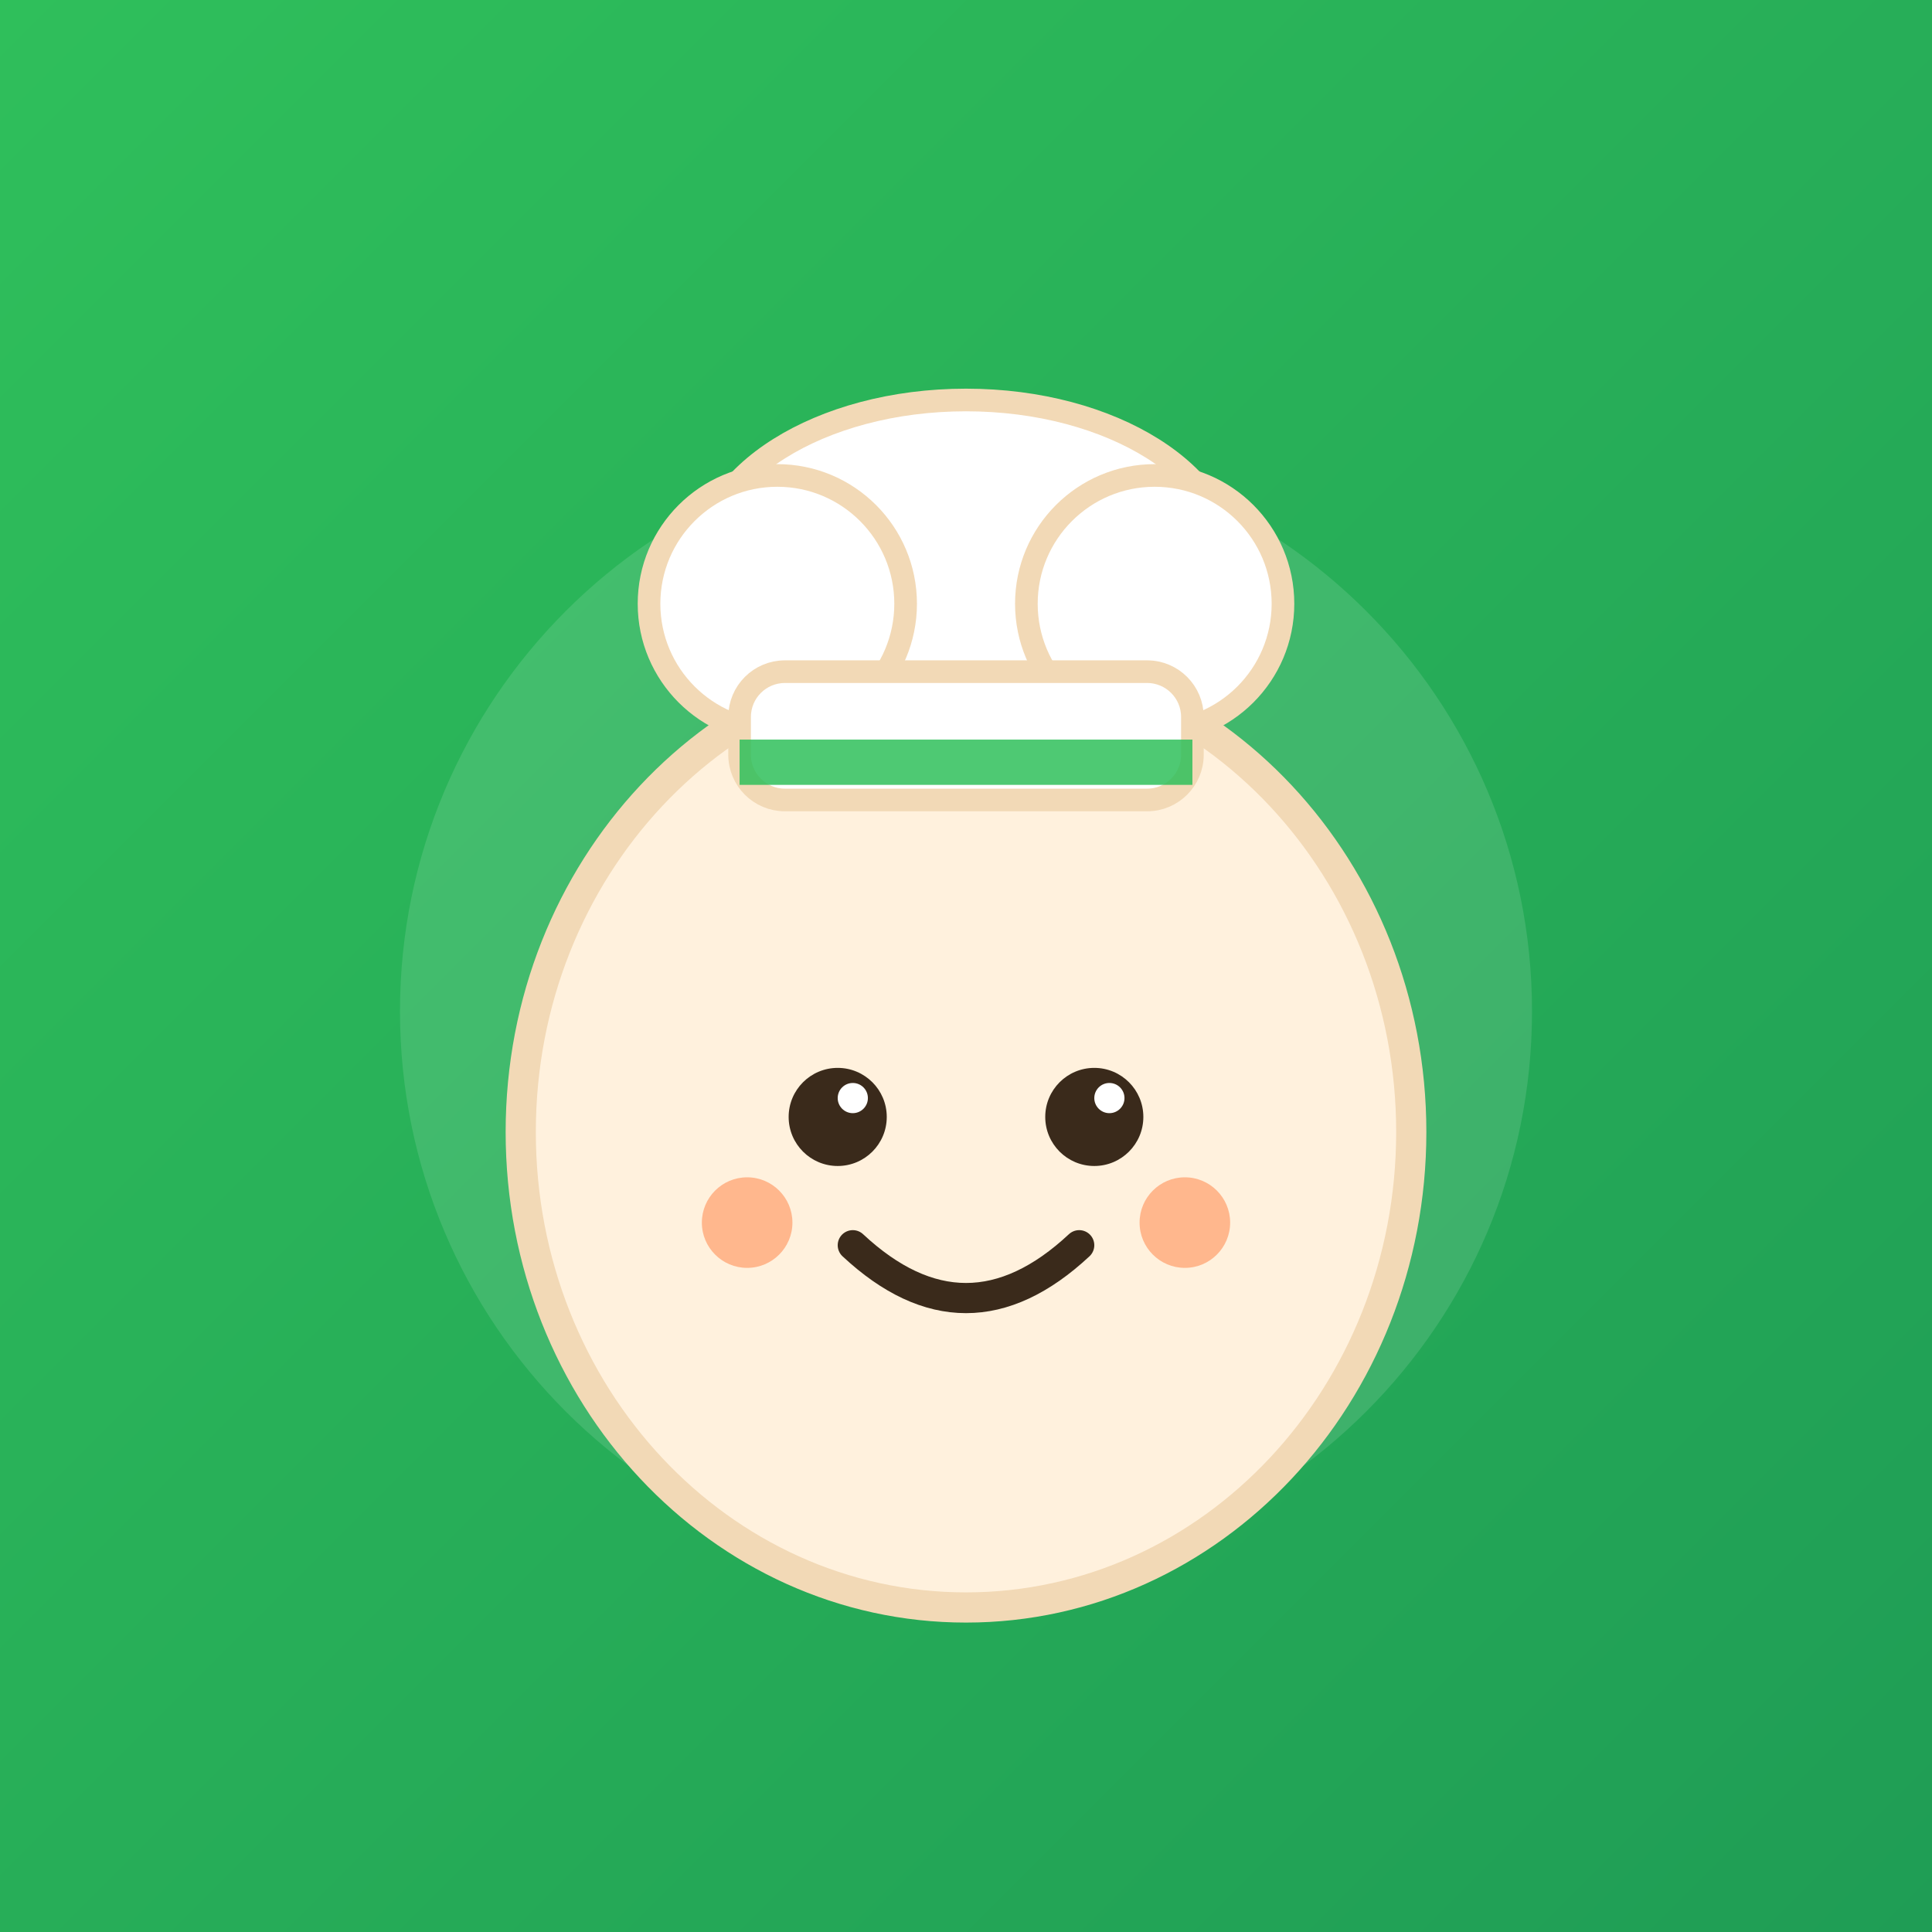
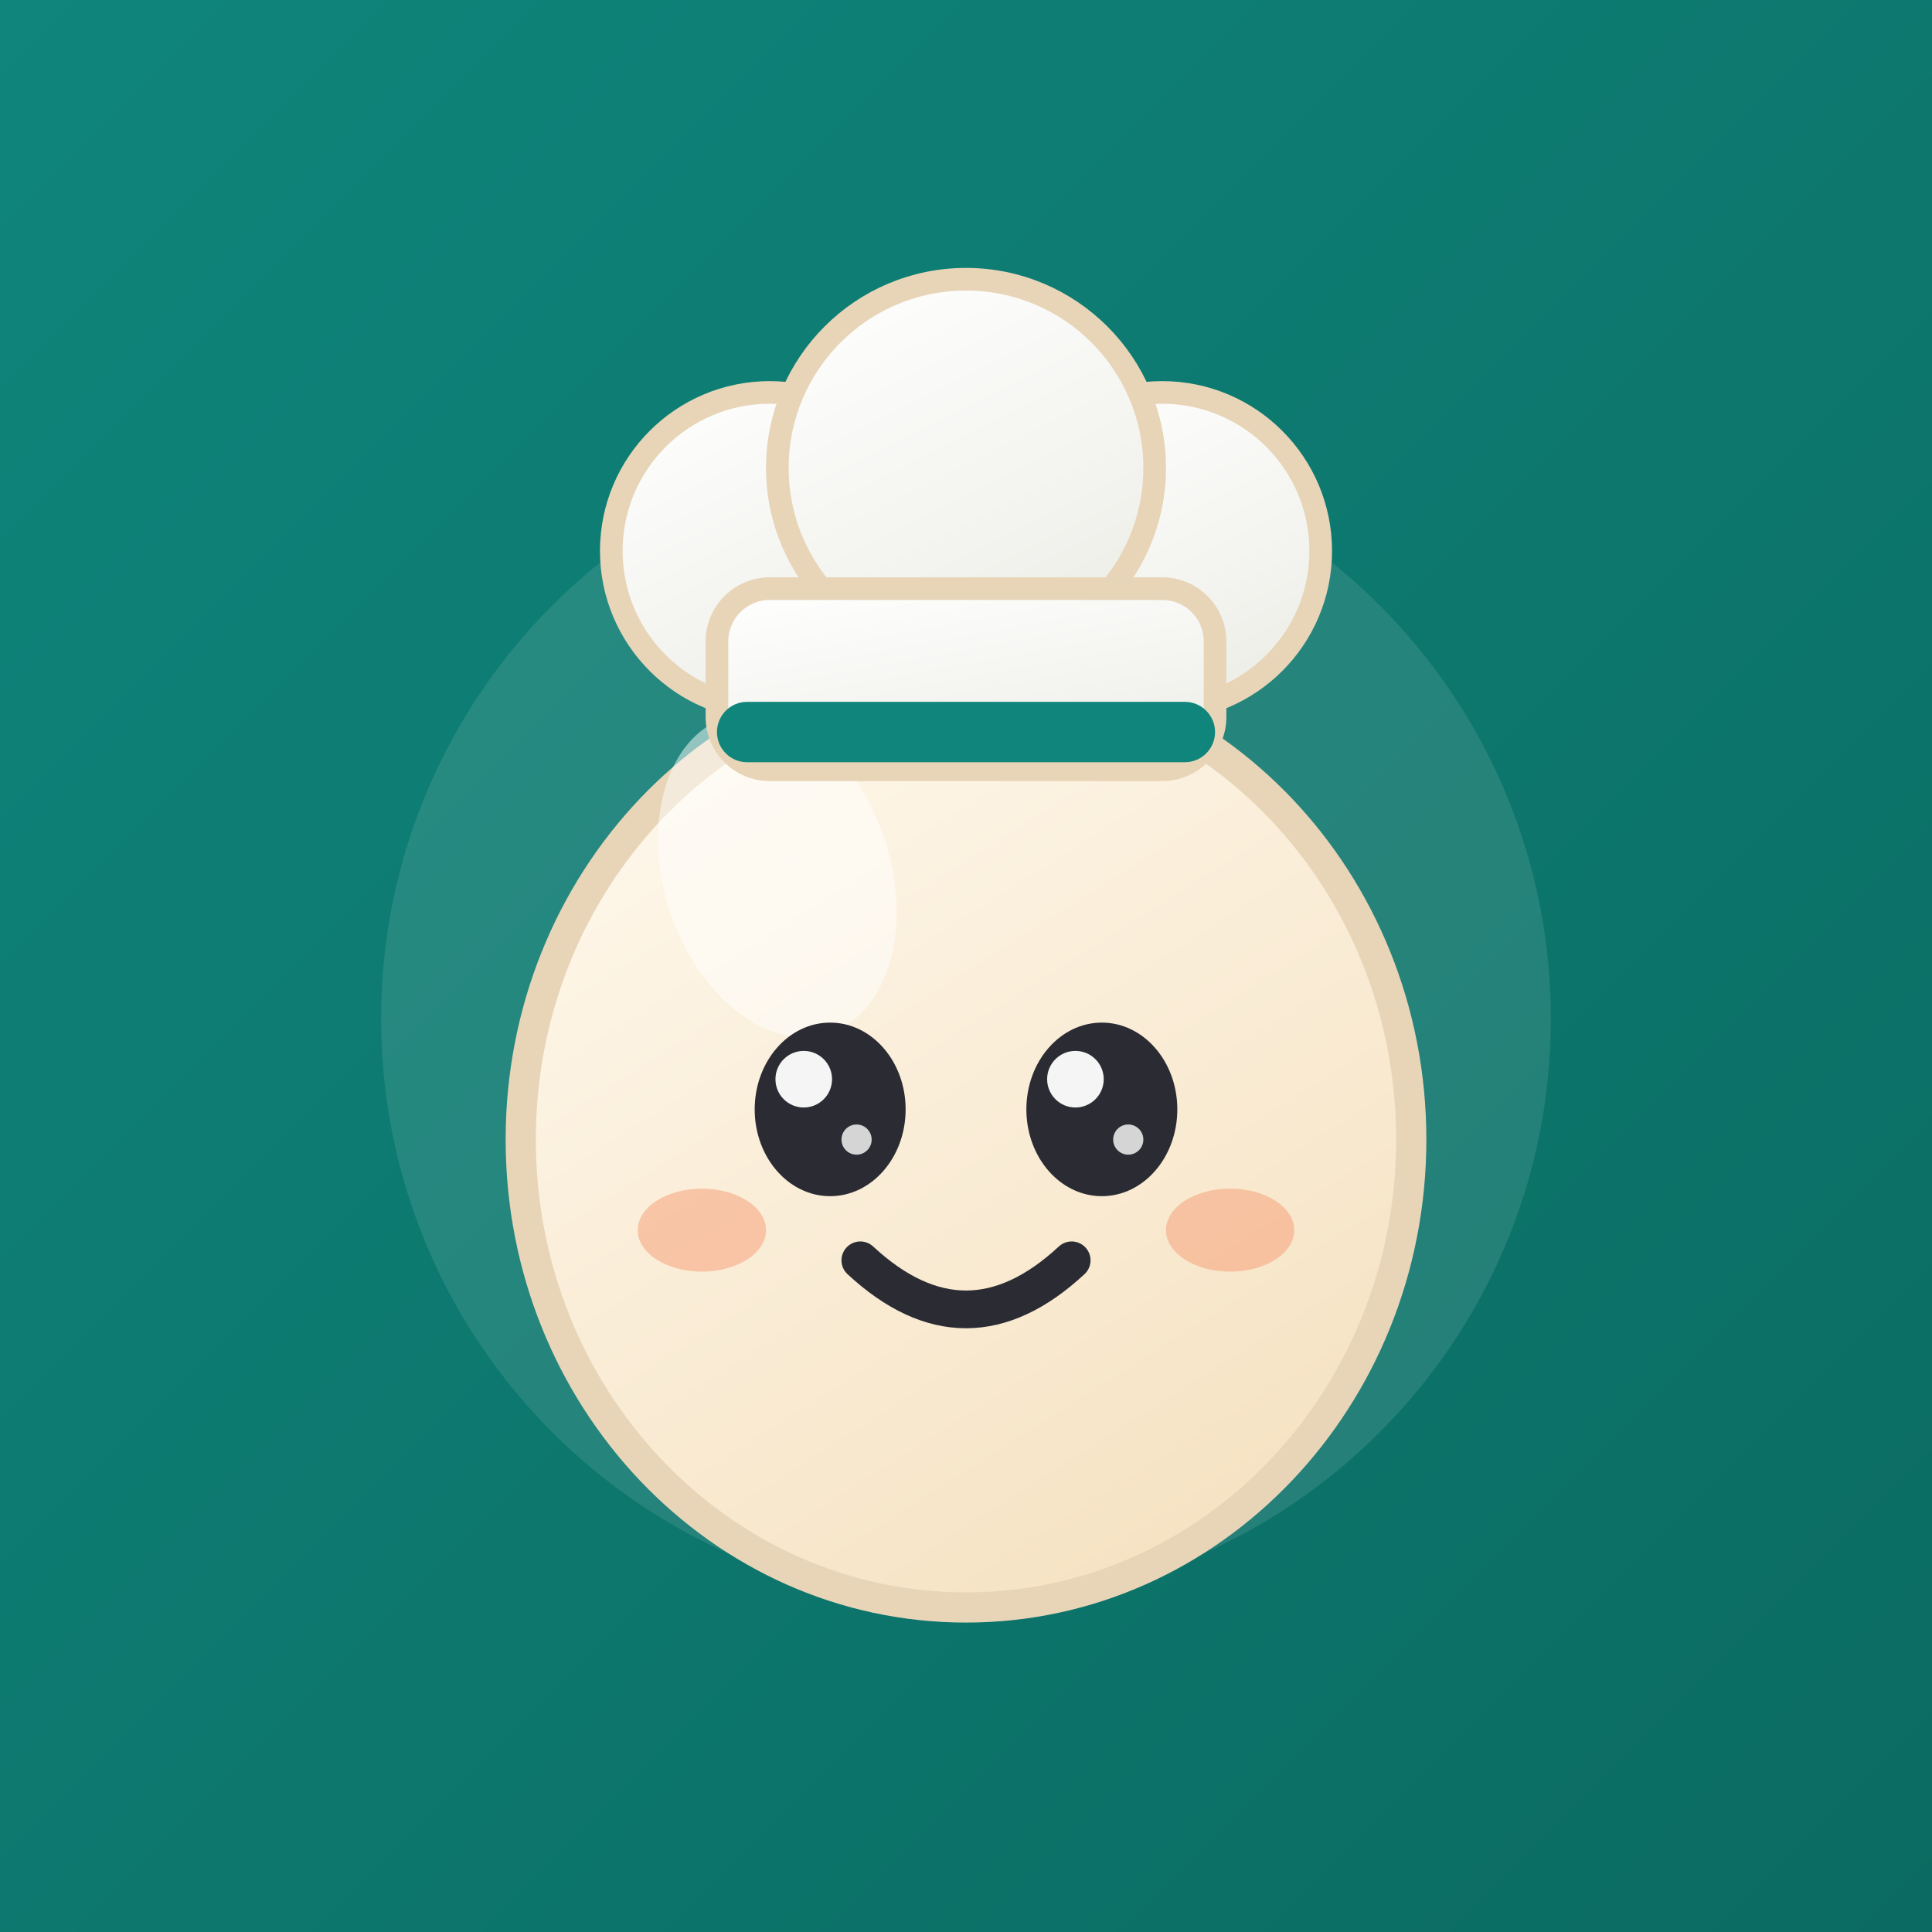
<svg xmlns="http://www.w3.org/2000/svg" width="512" height="512" viewBox="0 0 512 512" role="img" aria-label="メシ活アイコン">
  <defs>
    <linearGradient id="bg" x1="0" y1="0" x2="512" y2="512" gradientUnits="userSpaceOnUse">
-       <stop offset="0" stop-color="#2FBF5B" />
-       <stop offset="1" stop-color="#1F9D55" />
+       <stop offset="0" stop-color="#0F857B" />
+       <stop offset="1" stop-color="#0B6B62" />
+     </linearGradient>
+     <linearGradient id="body" x1="0" y1="0" x2="0.6" y2="1">
+       <stop offset="0" stop-color="#FFFAF0" />
+       <stop offset="1" stop-color="#F6E3C4" />
+     </linearGradient>
+     <linearGradient id="hat" x1="0" y1="0" x2="0.5" y2="1">
+       <stop offset="0" stop-color="#FFFFFF" />
+       <stop offset="1" stop-color="#EFEFEA" />
    </linearGradient>
  </defs>
  <rect width="512" height="512" fill="url(#bg)" />
-   <circle cx="256" cy="268" r="150" fill="#ffffff" opacity="0.12" />
-   <ellipse cx="256" cy="300" rx="118" ry="126" fill="#FFF1DD" stroke="#F2D9B6" stroke-width="8" />
-   <g fill="#ffffff" stroke="#F2D9B6" stroke-width="6">
-     <ellipse cx="256" cy="150" rx="70" ry="44" />
-     <circle cx="206" cy="160" r="34" />
-     <circle cx="306" cy="160" r="34" />
-     <rect x="196" y="178" width="120" height="34" rx="12" />
+   <circle cx="256" cy="270" r="155" fill="#ffffff" opacity="0.10" />
+   <ellipse cx="256" cy="302" rx="118" ry="124" fill="url(#body)" stroke="#E8D5B8" stroke-width="8" />
+   <ellipse cx="206" cy="232" rx="30" ry="44" fill="#ffffff" opacity="0.5" transform="rotate(-18 206 232)" />
+   <g fill="url(#hat)" stroke="#E8D5B8" stroke-width="6">
+     <circle cx="204" cy="146" r="42" />
+     <circle cx="308" cy="146" r="42" />
+     <circle cx="256" cy="124" r="50" />
+     <rect x="190" y="156" width="132" height="48" rx="14" />
  </g>
-   <rect x="196" y="196" width="120" height="12" fill="#2FBF5B" opacity="0.85" />
-   <circle cx="222" cy="296" r="13" fill="#3A2A1B" />
-   <circle cx="290" cy="296" r="13" fill="#3A2A1B" />
-   <circle cx="226" cy="291" r="4" fill="#fff" />
-   <circle cx="294" cy="291" r="4" fill="#fff" />
-   <circle cx="198" cy="324" r="12" fill="#FF9E6B" opacity="0.7" />
-   <circle cx="314" cy="324" r="12" fill="#FF9E6B" opacity="0.7" />
-   <path d="M226 330 q30 28 60 0" fill="none" stroke="#3A2A1B" stroke-width="8" stroke-linecap="round" />
+   <rect x="190" y="186" width="132" height="16" rx="8" fill="#0F857B" />
+   <ellipse cx="220" cy="294" rx="20" ry="23" fill="#2B2B33" />
+   <ellipse cx="292" cy="294" rx="20" ry="23" fill="#2B2B33" />
+   <circle cx="213" cy="286" r="7.5" fill="#fff" opacity="0.95" />
+   <circle cx="227" cy="302" r="4" fill="#fff" opacity="0.8" />
+   <circle cx="285" cy="286" r="7.5" fill="#fff" opacity="0.95" />
+   <circle cx="299" cy="302" r="4" fill="#fff" opacity="0.8" />
+   <ellipse cx="186" cy="326" rx="17" ry="11" fill="#F5A37C" opacity="0.55" />
+   <ellipse cx="326" cy="326" rx="17" ry="11" fill="#F5A37C" opacity="0.55" />
+   <path d="M228 334 q28 26 56 0" fill="none" stroke="#2B2B33" stroke-width="10" stroke-linecap="round" />
</svg>
